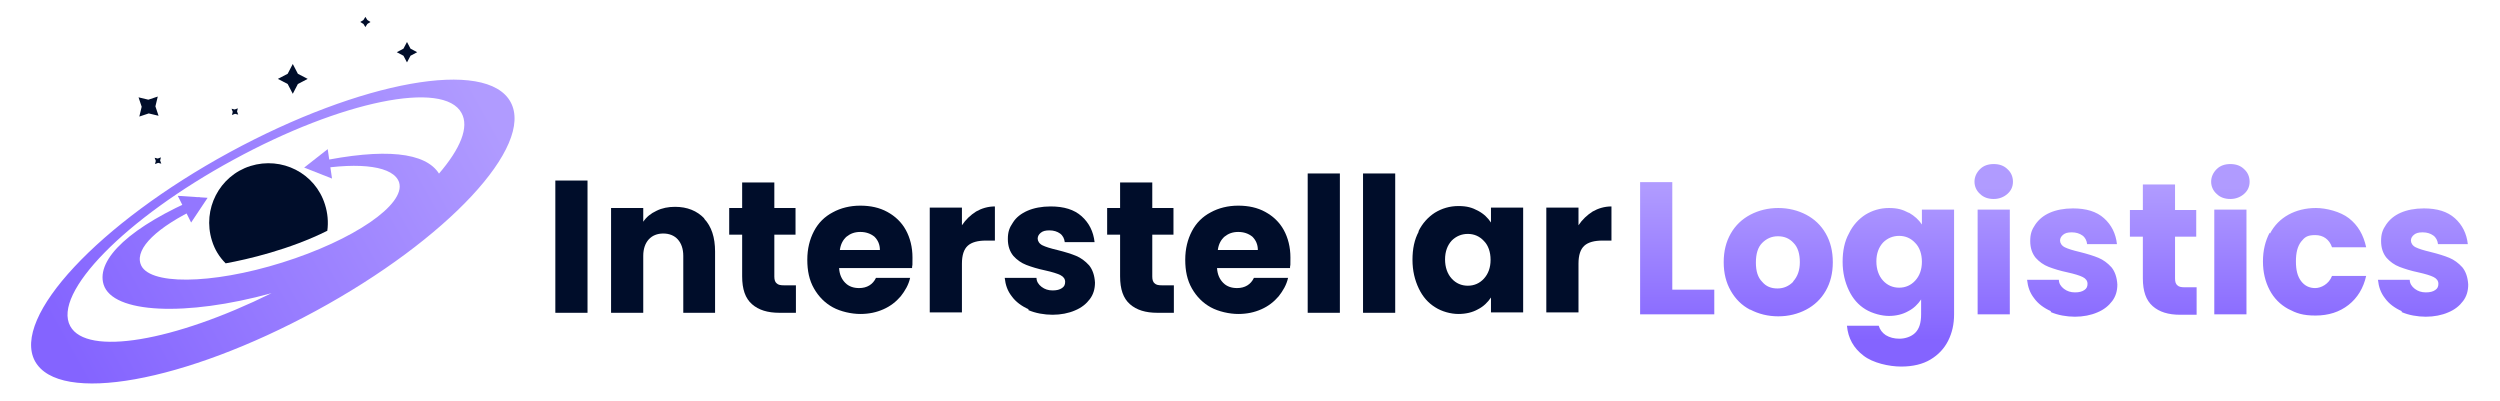
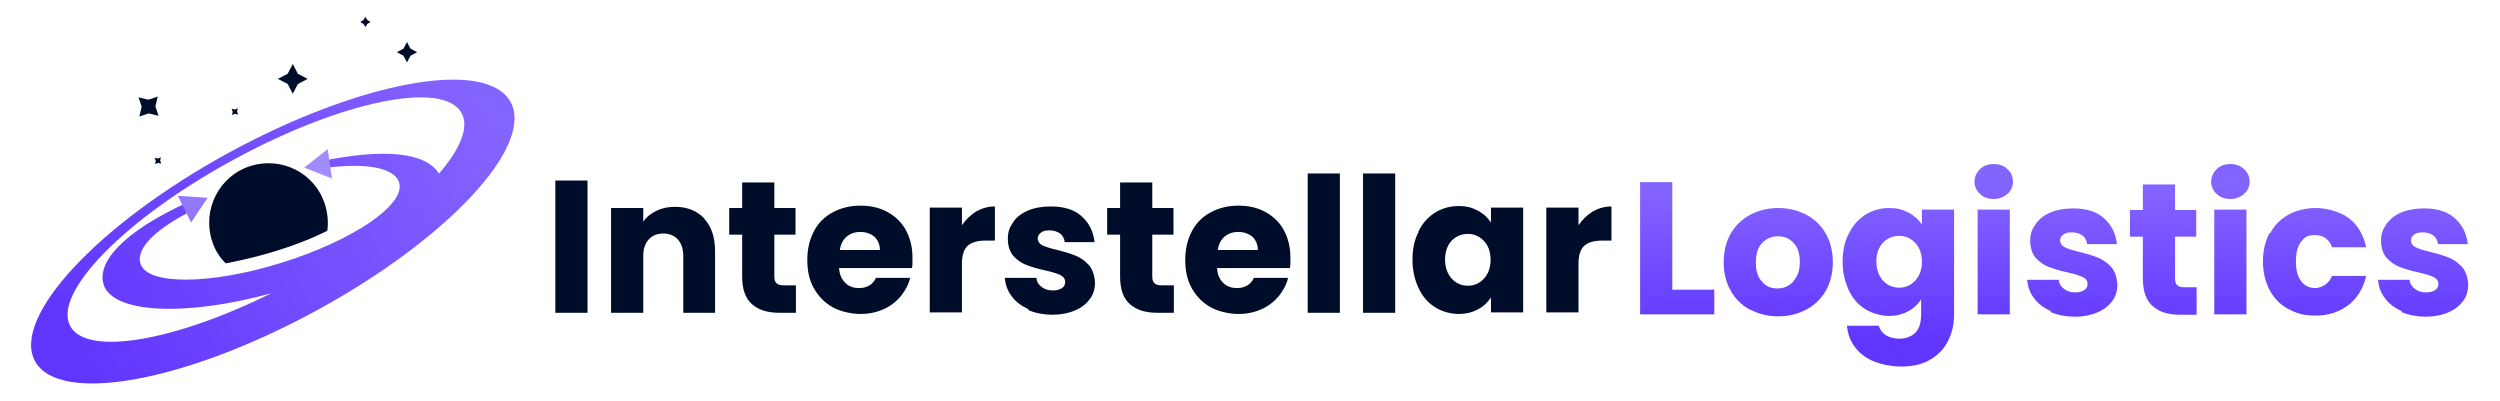
<svg xmlns="http://www.w3.org/2000/svg" xmlns:xlink="http://www.w3.org/1999/xlink" id="Logo" version="1.1" viewBox="0 0 637 102">
  <defs>
    <style>
      .cls-1 {
        fill: url(#linear-gradient);
      }

      .cls-1, .cls-2, .cls-3, .cls-4, .cls-5 {
        stroke-width: 0px;
      }

      .cls-2 {
        fill: #000d2a;
      }

      .cls-3 {
        fill: #a28aff;
      }

      .cls-4 {
        fill: url(#linear-gradient-2);
      }

      .cls-5 {
        fill: #9377ff;
      }
    </style>
    <linearGradient id="linear-gradient" x1="523.5" y1="86.8" x2="523.5" y2="47.7" gradientUnits="userSpaceOnUse">
-       <stop offset="0" stop-color="#8464ff" />
-       <stop offset="1" stop-color="#b09bff" />
+       <stop offset="0" stop-color="#6036fe" />
+       <stop offset="1" stop-color="#8464ff" />
    </linearGradient>
    <linearGradient id="linear-gradient-2" x1="16.7" y1="88.5" x2="124.3" y2="28.4" xlink:href="#linear-gradient" />
  </defs>
  <g id="Interstellar_" data-name="Interstellar ">
    <g>
      <path class="cls-2" d="M149.7,46v33.7h-8.2v-33.7h8.2Z" />
      <path class="cls-2" d="M179.4,55.7c1.9,2,2.8,4.8,2.8,8.4v15.6h-8.1v-14.5c0-1.8-.5-3.2-1.4-4.2-.9-1-2.2-1.5-3.7-1.5s-2.8.5-3.7,1.5c-.9,1-1.4,2.4-1.4,4.2v14.5h-8.2v-26.7h8.2v3.5c.8-1.2,1.9-2.1,3.4-2.8,1.4-.7,3-1,4.7-1,3.1,0,5.6,1,7.5,3Z" />
      <path class="cls-2" d="M202.8,72.7v7h-4.2c-3,0-5.3-.7-7-2.2s-2.5-3.8-2.5-7.1v-10.6h-3.3v-6.8h3.3v-6.5h8.2v6.5h5.4v6.8h-5.4v10.7c0,.8.2,1.4.6,1.7.4.4,1,.5,1.9.5h2.9Z" />
      <path class="cls-2" d="M232.4,68.3h-18.6c.1,1.7.7,2.9,1.6,3.8.9.9,2.1,1.3,3.5,1.3,2,0,3.5-.9,4.3-2.6h8.7c-.4,1.8-1.3,3.3-2.4,4.7-1.2,1.4-2.6,2.5-4.4,3.3-1.8.8-3.7,1.2-5.9,1.2s-5-.6-7-1.7c-2-1.1-3.6-2.7-4.8-4.8-1.2-2.1-1.7-4.5-1.7-7.3s.6-5.2,1.7-7.3c1.1-2.1,2.7-3.7,4.8-4.8,2-1.1,4.4-1.7,7-1.7s4.9.5,6.9,1.6c2,1.1,3.6,2.6,4.7,4.6,1.1,2,1.7,4.4,1.7,7s0,1.6-.1,2.4ZM224.2,63.7c0-1.4-.5-2.5-1.4-3.4-1-.8-2.2-1.2-3.6-1.2s-2.5.4-3.5,1.2c-.9.8-1.5,1.9-1.7,3.4h10.3Z" />
      <path class="cls-2" d="M248.7,53.9c1.4-.8,3-1.3,4.8-1.3v8.7h-2.3c-2,0-3.6.4-4.6,1.3-1,.9-1.5,2.4-1.5,4.6v12.4h-8.2v-26.7h8.2v4.5c1-1.5,2.2-2.6,3.6-3.5Z" />
      <path class="cls-2" d="M262.1,78.8c-1.8-.8-3.3-1.9-4.3-3.3-1.1-1.4-1.6-2.9-1.8-4.7h8.1c0,.9.5,1.7,1.3,2.3.8.6,1.7.9,2.8.9s1.8-.2,2.4-.6c.6-.4.8-.9.8-1.6s-.4-1.3-1.2-1.7c-.8-.4-2.1-.8-3.9-1.2-1.9-.4-3.5-.9-4.8-1.4-1.3-.5-2.4-1.3-3.3-2.3-.9-1.1-1.4-2.5-1.4-4.3s.4-2.9,1.3-4.2c.8-1.3,2.1-2.3,3.7-3,1.6-.7,3.6-1.1,5.9-1.1,3.4,0,6,.8,7.9,2.5,1.9,1.7,3,3.9,3.3,6.6h-7.6c-.1-.9-.5-1.7-1.2-2.2-.7-.5-1.6-.8-2.7-.8s-1.7.2-2.2.6c-.5.4-.8.9-.8,1.5s.4,1.3,1.2,1.7c.8.4,2.1.8,3.8,1.2,2,.5,3.6,1,4.8,1.5,1.2.5,2.3,1.3,3.3,2.4.9,1.1,1.4,2.6,1.5,4.4,0,1.6-.4,3-1.3,4.2-.9,1.2-2.1,2.2-3.8,2.9-1.6.7-3.6,1.1-5.7,1.1s-4.4-.4-6.2-1.2Z" />
      <path class="cls-2" d="M299.1,72.7v7h-4.2c-3,0-5.3-.7-7-2.2s-2.5-3.8-2.5-7.1v-10.6h-3.3v-6.8h3.3v-6.5h8.2v6.5h5.4v6.8h-5.4v10.7c0,.8.2,1.4.6,1.7.4.4,1,.5,1.9.5h2.9Z" />
      <path class="cls-2" d="M328.7,68.3h-18.6c.1,1.7.7,2.9,1.6,3.8.9.9,2.1,1.3,3.5,1.3,2,0,3.5-.9,4.3-2.6h8.7c-.4,1.8-1.3,3.3-2.4,4.7-1.2,1.4-2.6,2.5-4.4,3.3-1.8.8-3.7,1.2-5.9,1.2s-5-.6-7-1.7c-2-1.1-3.6-2.7-4.8-4.8-1.2-2.1-1.7-4.5-1.7-7.3s.6-5.2,1.7-7.3c1.1-2.1,2.7-3.7,4.8-4.8,2-1.1,4.4-1.7,7-1.7s4.9.5,6.9,1.6c2,1.1,3.6,2.6,4.7,4.6,1.1,2,1.7,4.4,1.7,7s0,1.6-.1,2.4ZM320.5,63.7c0-1.4-.5-2.5-1.4-3.4-1-.8-2.2-1.2-3.6-1.2s-2.5.4-3.5,1.2c-.9.8-1.5,1.9-1.7,3.4h10.3Z" />
      <path class="cls-2" d="M341.4,44.2v35.5h-8.2v-35.5h8.2Z" />
      <path class="cls-2" d="M355.5,44.2v35.5h-8.2v-35.5h8.2Z" />
      <path class="cls-2" d="M361.4,59c1-2.1,2.5-3.7,4.2-4.8,1.8-1.1,3.8-1.7,6-1.7s3.5.4,5,1.2,2.5,1.8,3.3,3v-3.8h8.2v26.7h-8.2v-3.8c-.8,1.2-1.9,2.3-3.3,3-1.4.8-3.1,1.2-5,1.2s-4.2-.6-5.9-1.7c-1.8-1.1-3.2-2.7-4.2-4.8-1-2.1-1.6-4.5-1.6-7.3s.5-5.2,1.6-7.2ZM378.1,61.4c-1.1-1.2-2.5-1.8-4.1-1.8s-3,.6-4.1,1.7c-1.1,1.2-1.7,2.8-1.7,4.8s.6,3.7,1.7,4.9c1.1,1.2,2.5,1.8,4.1,1.8s3-.6,4.1-1.8c1.1-1.2,1.7-2.8,1.7-4.8s-.6-3.7-1.7-4.8Z" />
      <path class="cls-2" d="M405.8,53.9c1.4-.8,3-1.3,4.8-1.3v8.7h-2.3c-2,0-3.6.4-4.6,1.3-1,.9-1.5,2.4-1.5,4.6v12.4h-8.2v-26.7h8.2v4.5c1-1.5,2.2-2.6,3.6-3.5Z" />
    </g>
  </g>
  <g id="Logistics">
    <path class="cls-1" d="M426.1,73.8h10.7v6.3h-18.9v-33.7h8.2v27.3ZM445.9,78.9c-2.1-1.1-3.7-2.7-4.9-4.8-1.2-2.1-1.8-4.5-1.8-7.3s.6-5.2,1.8-7.3c1.2-2.1,2.9-3.7,5-4.8,2.1-1.1,4.5-1.7,7.1-1.7s5,.6,7.1,1.7c2.1,1.1,3.8,2.7,5,4.8,1.2,2.1,1.8,4.5,1.8,7.3s-.6,5.2-1.8,7.3c-1.2,2.1-2.9,3.7-5,4.8-2.1,1.1-4.5,1.7-7.1,1.7s-5-.6-7.1-1.7ZM456.9,71.7c1.1-1.2,1.7-2.8,1.7-4.9s-.5-3.8-1.6-4.9c-1.1-1.2-2.4-1.7-4-1.7s-2.9.6-4,1.7c-1.1,1.1-1.6,2.8-1.6,5s.5,3.8,1.6,4.9c1,1.2,2.3,1.7,3.9,1.7s2.9-.6,4-1.7ZM486.4,54.2c1.4.8,2.5,1.8,3.3,3v-3.8h8.2v26.7c0,2.5-.5,4.7-1.5,6.7-1,2-2.5,3.6-4.5,4.8-2,1.2-4.5,1.8-7.5,1.8s-7.2-.9-9.6-2.8c-2.5-1.9-3.9-4.4-4.2-7.6h8.1c.3,1,.9,1.8,1.8,2.4,1,.6,2.1.9,3.5.9s3-.5,4-1.5c1-1,1.5-2.5,1.5-4.7v-3.8c-.8,1.2-1.9,2.3-3.3,3-1.4.8-3.1,1.2-4.9,1.2s-4.2-.6-6-1.7c-1.8-1.1-3.2-2.7-4.2-4.8-1-2.1-1.6-4.5-1.6-7.3s.5-5.2,1.6-7.2c1-2.1,2.5-3.7,4.2-4.8,1.8-1.1,3.8-1.7,6-1.7s3.5.4,5,1.2ZM488,61.9c-1.1-1.2-2.5-1.8-4.1-1.8s-3,.6-4.1,1.7c-1.1,1.2-1.7,2.8-1.7,4.8s.6,3.7,1.7,4.9c1.1,1.2,2.5,1.8,4.1,1.8s3-.6,4.1-1.8c1.1-1.2,1.7-2.8,1.7-4.8s-.6-3.7-1.7-4.8ZM504.5,49.4c-.9-.8-1.4-1.9-1.4-3.1s.5-2.3,1.4-3.2,2.1-1.3,3.5-1.3,2.6.4,3.5,1.3c.9.8,1.4,1.9,1.4,3.2s-.5,2.3-1.4,3.1c-.9.8-2.1,1.3-3.5,1.3s-2.6-.4-3.5-1.3ZM512.1,53.4v26.7h-8.2v-26.7h8.2ZM522.6,79.3c-1.8-.8-3.3-1.9-4.3-3.3-1.1-1.4-1.6-2.9-1.8-4.7h8.1c0,.9.5,1.7,1.3,2.3.8.6,1.7.9,2.8.9s1.8-.2,2.4-.6c.6-.4.8-.9.8-1.6s-.4-1.3-1.2-1.7c-.8-.4-2.1-.8-3.9-1.2-1.9-.4-3.5-.9-4.8-1.4-1.3-.5-2.4-1.3-3.3-2.3-.9-1.1-1.4-2.5-1.4-4.3s.4-2.9,1.3-4.2,2.1-2.3,3.7-3c1.6-.7,3.6-1.1,5.9-1.1,3.4,0,6,.8,7.9,2.5,1.9,1.7,3,3.9,3.3,6.6h-7.6c-.1-.9-.5-1.7-1.2-2.2-.7-.5-1.6-.8-2.7-.8s-1.7.2-2.2.6c-.5.4-.8.9-.8,1.5s.4,1.3,1.2,1.7c.8.4,2.1.8,3.8,1.2,2,.5,3.6,1,4.8,1.5,1.2.5,2.3,1.3,3.3,2.4.9,1.1,1.4,2.6,1.5,4.4,0,1.6-.4,3-1.3,4.2-.9,1.2-2.1,2.2-3.8,2.9-1.6.7-3.6,1.1-5.7,1.1s-4.4-.4-6.2-1.2ZM559.7,73.2v7h-4.2c-3,0-5.3-.7-7-2.2-1.7-1.5-2.5-3.8-2.5-7.1v-10.6h-3.3v-6.8h3.3v-6.5h8.2v6.5h5.4v6.8h-5.4v10.7c0,.8.2,1.4.6,1.7.4.4,1,.5,1.9.5h2.9ZM564.8,49.4c-.9-.8-1.4-1.9-1.4-3.1s.5-2.3,1.4-3.2,2.1-1.3,3.5-1.3,2.6.4,3.5,1.3c.9.8,1.4,1.9,1.4,3.2s-.5,2.3-1.4,3.1c-.9.8-2.1,1.3-3.5,1.3s-2.6-.4-3.5-1.3ZM572.4,53.4v26.7h-8.2v-26.7h8.2ZM578.4,59.5c1.1-2.1,2.7-3.7,4.7-4.8,2-1.1,4.4-1.7,7-1.7s6.2.9,8.4,2.6c2.3,1.8,3.7,4.2,4.4,7.4h-8.7c-.7-2-2.2-3.1-4.3-3.1s-2.7.6-3.6,1.7c-.9,1.2-1.3,2.8-1.3,5s.4,3.8,1.3,5c.9,1.2,2.1,1.8,3.6,1.8s3.5-1,4.3-3.1h8.7c-.7,3.1-2.2,5.6-4.5,7.4-2.3,1.8-5.1,2.7-8.4,2.7s-4.9-.6-7-1.7c-2-1.1-3.6-2.7-4.7-4.8-1.1-2.1-1.7-4.5-1.7-7.3s.6-5.2,1.7-7.3ZM612,79.3c-1.8-.8-3.3-1.9-4.3-3.3-1.1-1.4-1.6-2.9-1.8-4.7h8.1c0,.9.5,1.7,1.3,2.3.8.6,1.7.9,2.8.9s1.8-.2,2.4-.6c.6-.4.8-.9.8-1.6s-.4-1.3-1.2-1.7c-.8-.4-2.1-.8-3.9-1.2-1.9-.4-3.5-.9-4.8-1.4-1.3-.5-2.4-1.3-3.3-2.3-.9-1.1-1.4-2.5-1.4-4.3s.4-2.9,1.3-4.2,2.1-2.3,3.7-3c1.6-.7,3.6-1.1,5.9-1.1,3.4,0,6,.8,7.9,2.5,1.9,1.7,3,3.9,3.3,6.6h-7.6c-.1-.9-.5-1.7-1.2-2.2-.7-.5-1.6-.8-2.7-.8s-1.7.2-2.2.6c-.5.4-.8.9-.8,1.5s.4,1.3,1.2,1.7c.8.4,2.1.8,3.8,1.2,2,.5,3.6,1,4.8,1.5,1.2.5,2.3,1.3,3.3,2.4.9,1.1,1.4,2.6,1.5,4.4,0,1.6-.4,3-1.3,4.2-.9,1.2-2.1,2.2-3.8,2.9-1.6.7-3.6,1.1-5.7,1.1s-4.4-.4-6.2-1.2Z" />
  </g>
  <g id="Shape_9" data-name="Shape 9">
    <path class="cls-4" d="M130.1,26c-6.1-11.2-38.1-5.4-71.6,12.8C25.1,57,2.9,80.8,8.9,92c6.1,11.2,38.1,5.4,71.6-12.8,33.5-18.2,55.7-42,49.6-53.2ZM111.9,44.3c-3.4-5.5-13.8-6.7-31.3-3,1.2.6-1.2,1.3-.5,1.9,11.9-2,20.3-.8,21.6,3.3,1.7,5.6-11.6,14.7-29.8,20.4-18.2,5.7-34.4,5.8-36.1.3-1.3-4,4.2-9.3,14.7-14.3.5-1.2-.2-1.7.4-2.7-17.5,7.4-26.5,15.8-24.5,22.3,2.3,7.4,21,8.2,42.8,2.2-24.9,12.3-47.1,16.1-51.3,8.4-4.6-8.4,14-27.4,41.6-42.4,27.5-15,53.6-20.3,58.1-11.9,2,3.6-.3,9.1-5.8,15.5Z" />
  </g>
  <g id="Shape_10" data-name="Shape 10">
    <path class="cls-2" d="M82.8,52.1c-2.5-8-11-12.3-19-9.8-7.9,2.5-12.3,11-9.8,19,.7,2.3,1.9,4.2,3.5,5.8,5.5-1,16.3-3.5,25.9-8.3.3-2.2.1-4.5-.6-6.7Z" />
  </g>
  <g id="Shape_11" data-name="Shape 11">
    <path class="cls-2" d="M74.6,16.3l-1.3,2.5-2.5,1.3,2.5,1.3,1.3,2.5,1.3-2.5,2.5-1.3-2.5-1.3-1.3-2.5ZM104.6,12.4l-.9-1.7-.9,1.7-1.7.9,1.7.9.9,1.7.9-1.7,1.7-.9-1.7-.9ZM93.1,4.3l-.5.8-.8.5.8.5.5.8.5-.8.8-.5-.8-.5-.5-.8Z" />
  </g>
  <g id="Shape_12" data-name="Shape 12">
    <path class="cls-2" d="M39.6,27.1l.6-2.5-2.4.8-2.5-.6.8,2.4-.6,2.5,2.4-.8,2.5.6-.8-2.4ZM41,40.1l-.8.3-.8-.2.3.8-.2.8.8-.3.8.2-.3-.8.2-.8ZM60.4,28.4l.2-.8-.8.3-.8-.2.3.8-.2.8.8-.3.8.2-.3-.8Z" />
  </g>
  <g id="Triangle_1" data-name="Triangle 1">
    <polygon class="cls-5" points="45.3 49.9 48.7 56.7 52.9 50.4 45.3 49.9" />
  </g>
  <g id="Triangle_1_copy" data-name="Triangle 1 copy">
    <polygon class="cls-3" points="83.5 38 77.5 42.7 84.6 45.5 83.5 38" />
  </g>
</svg>
